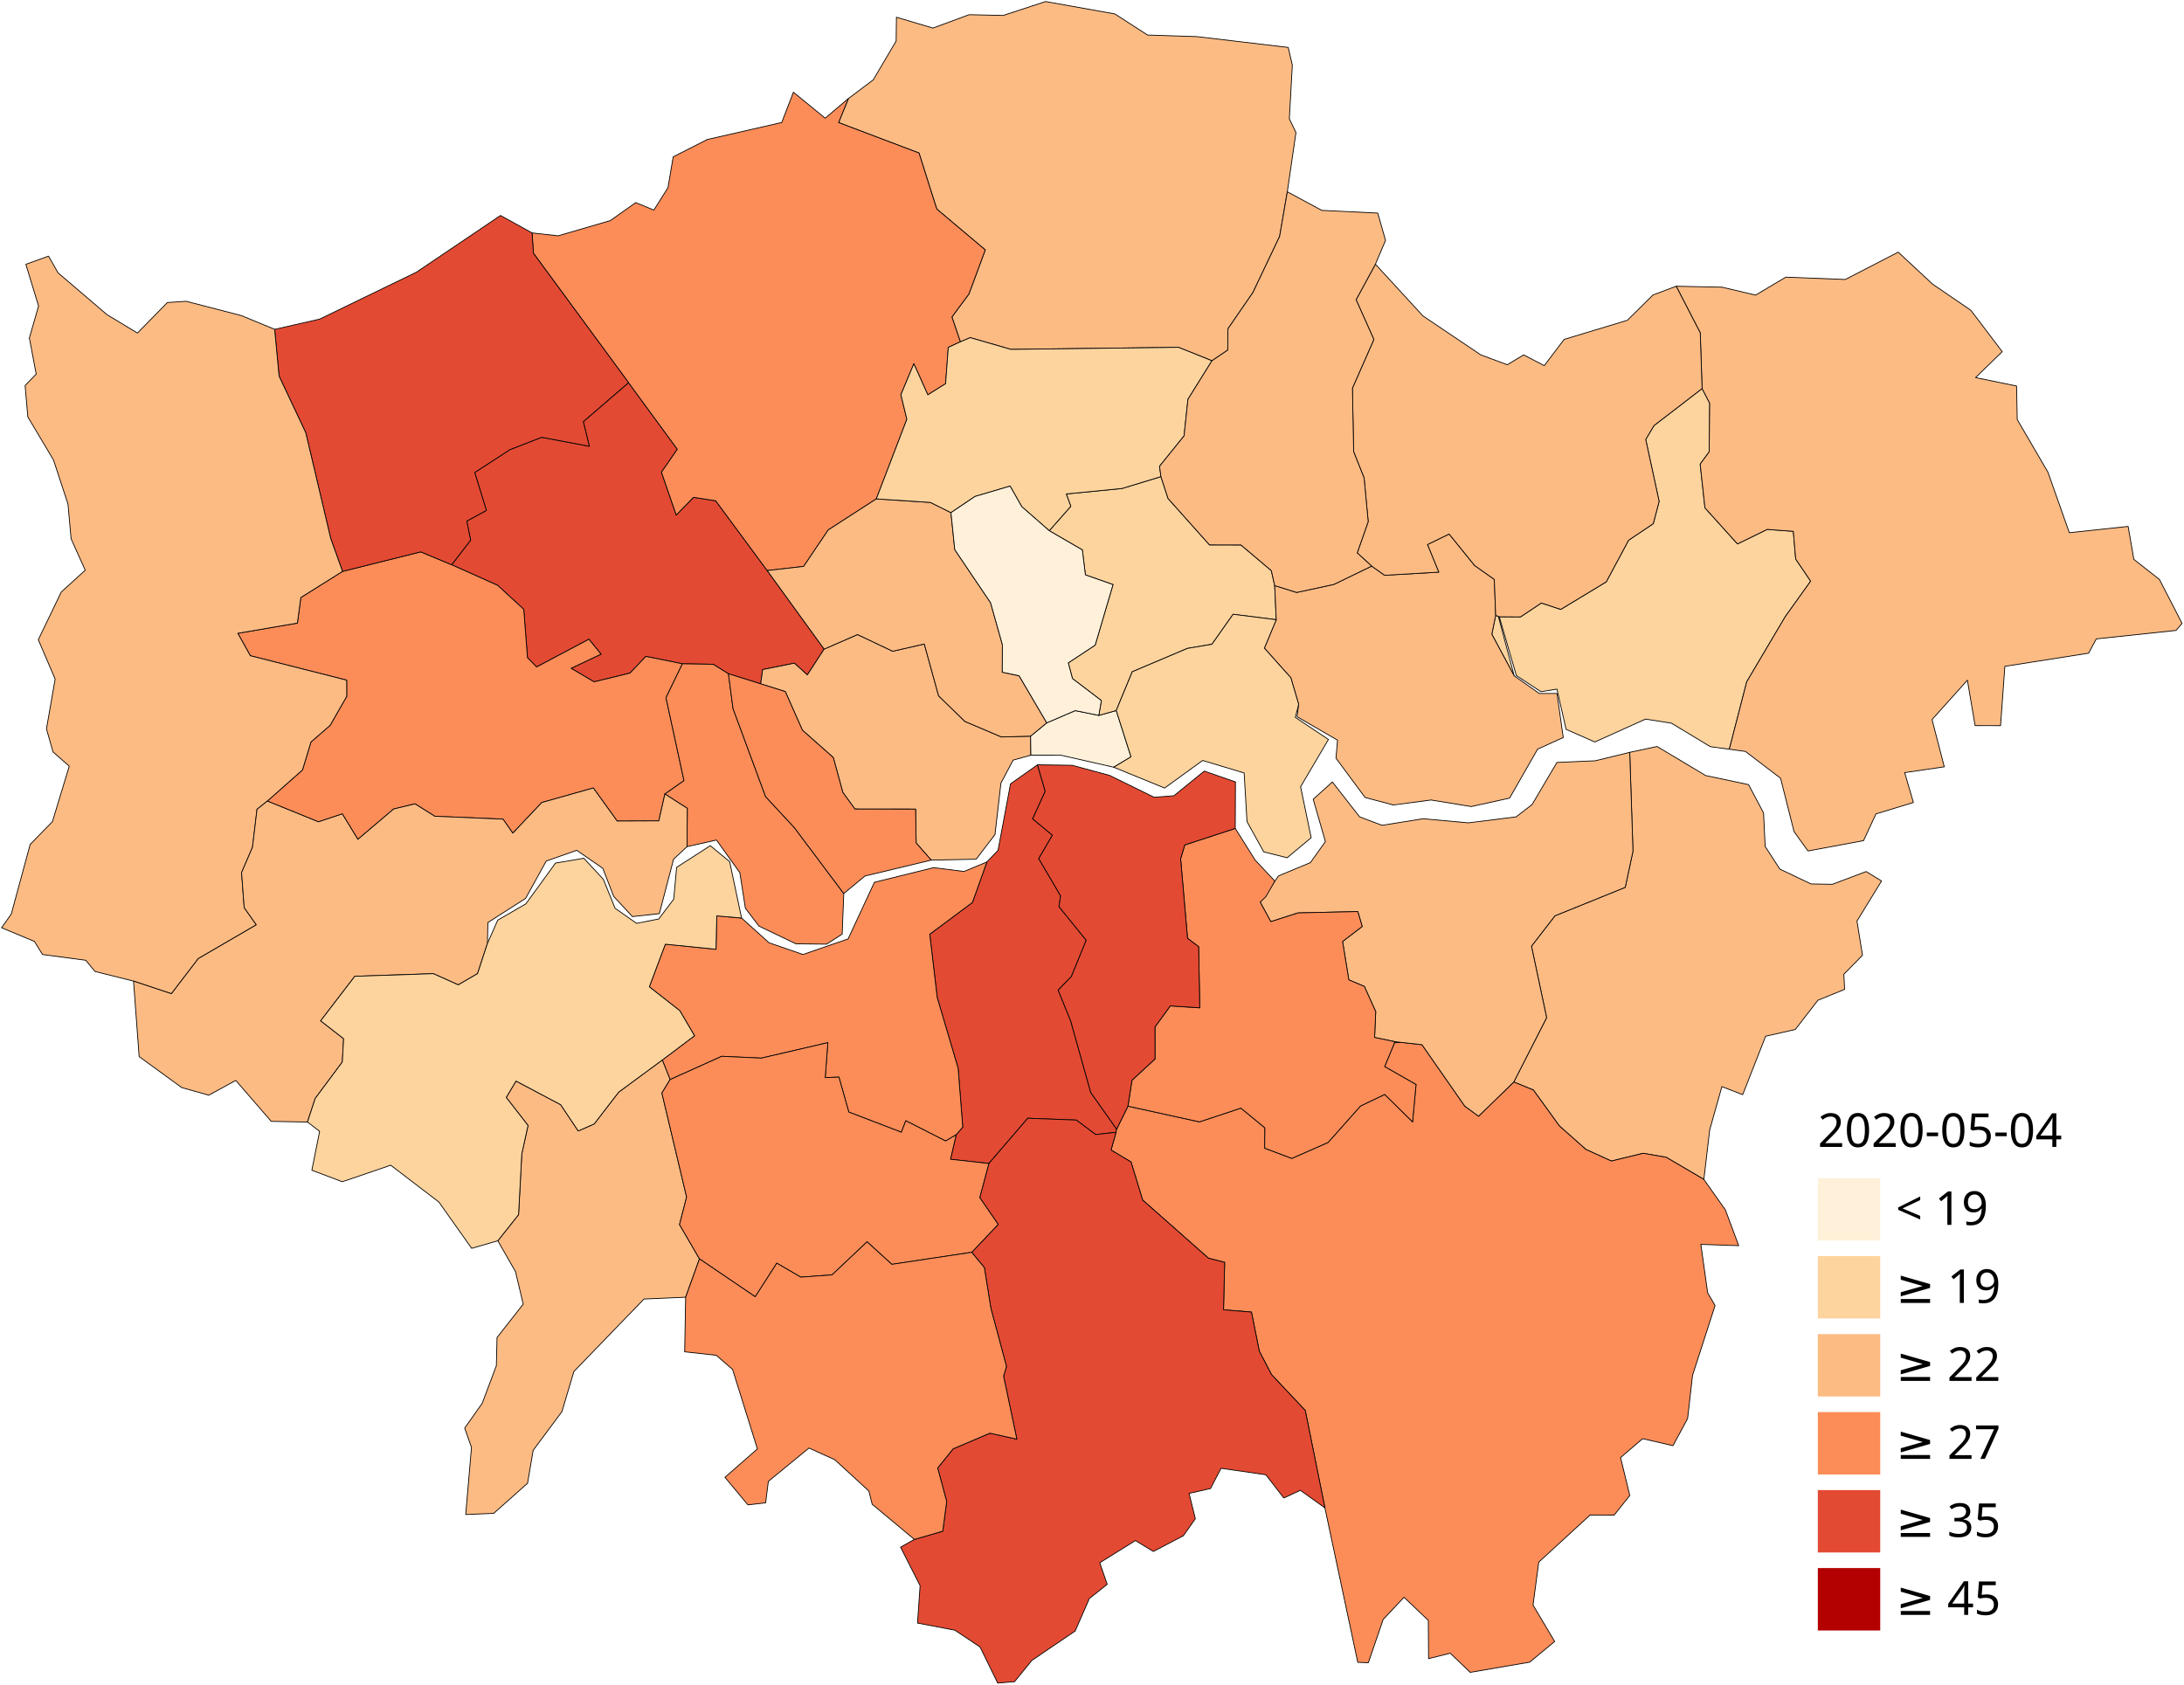
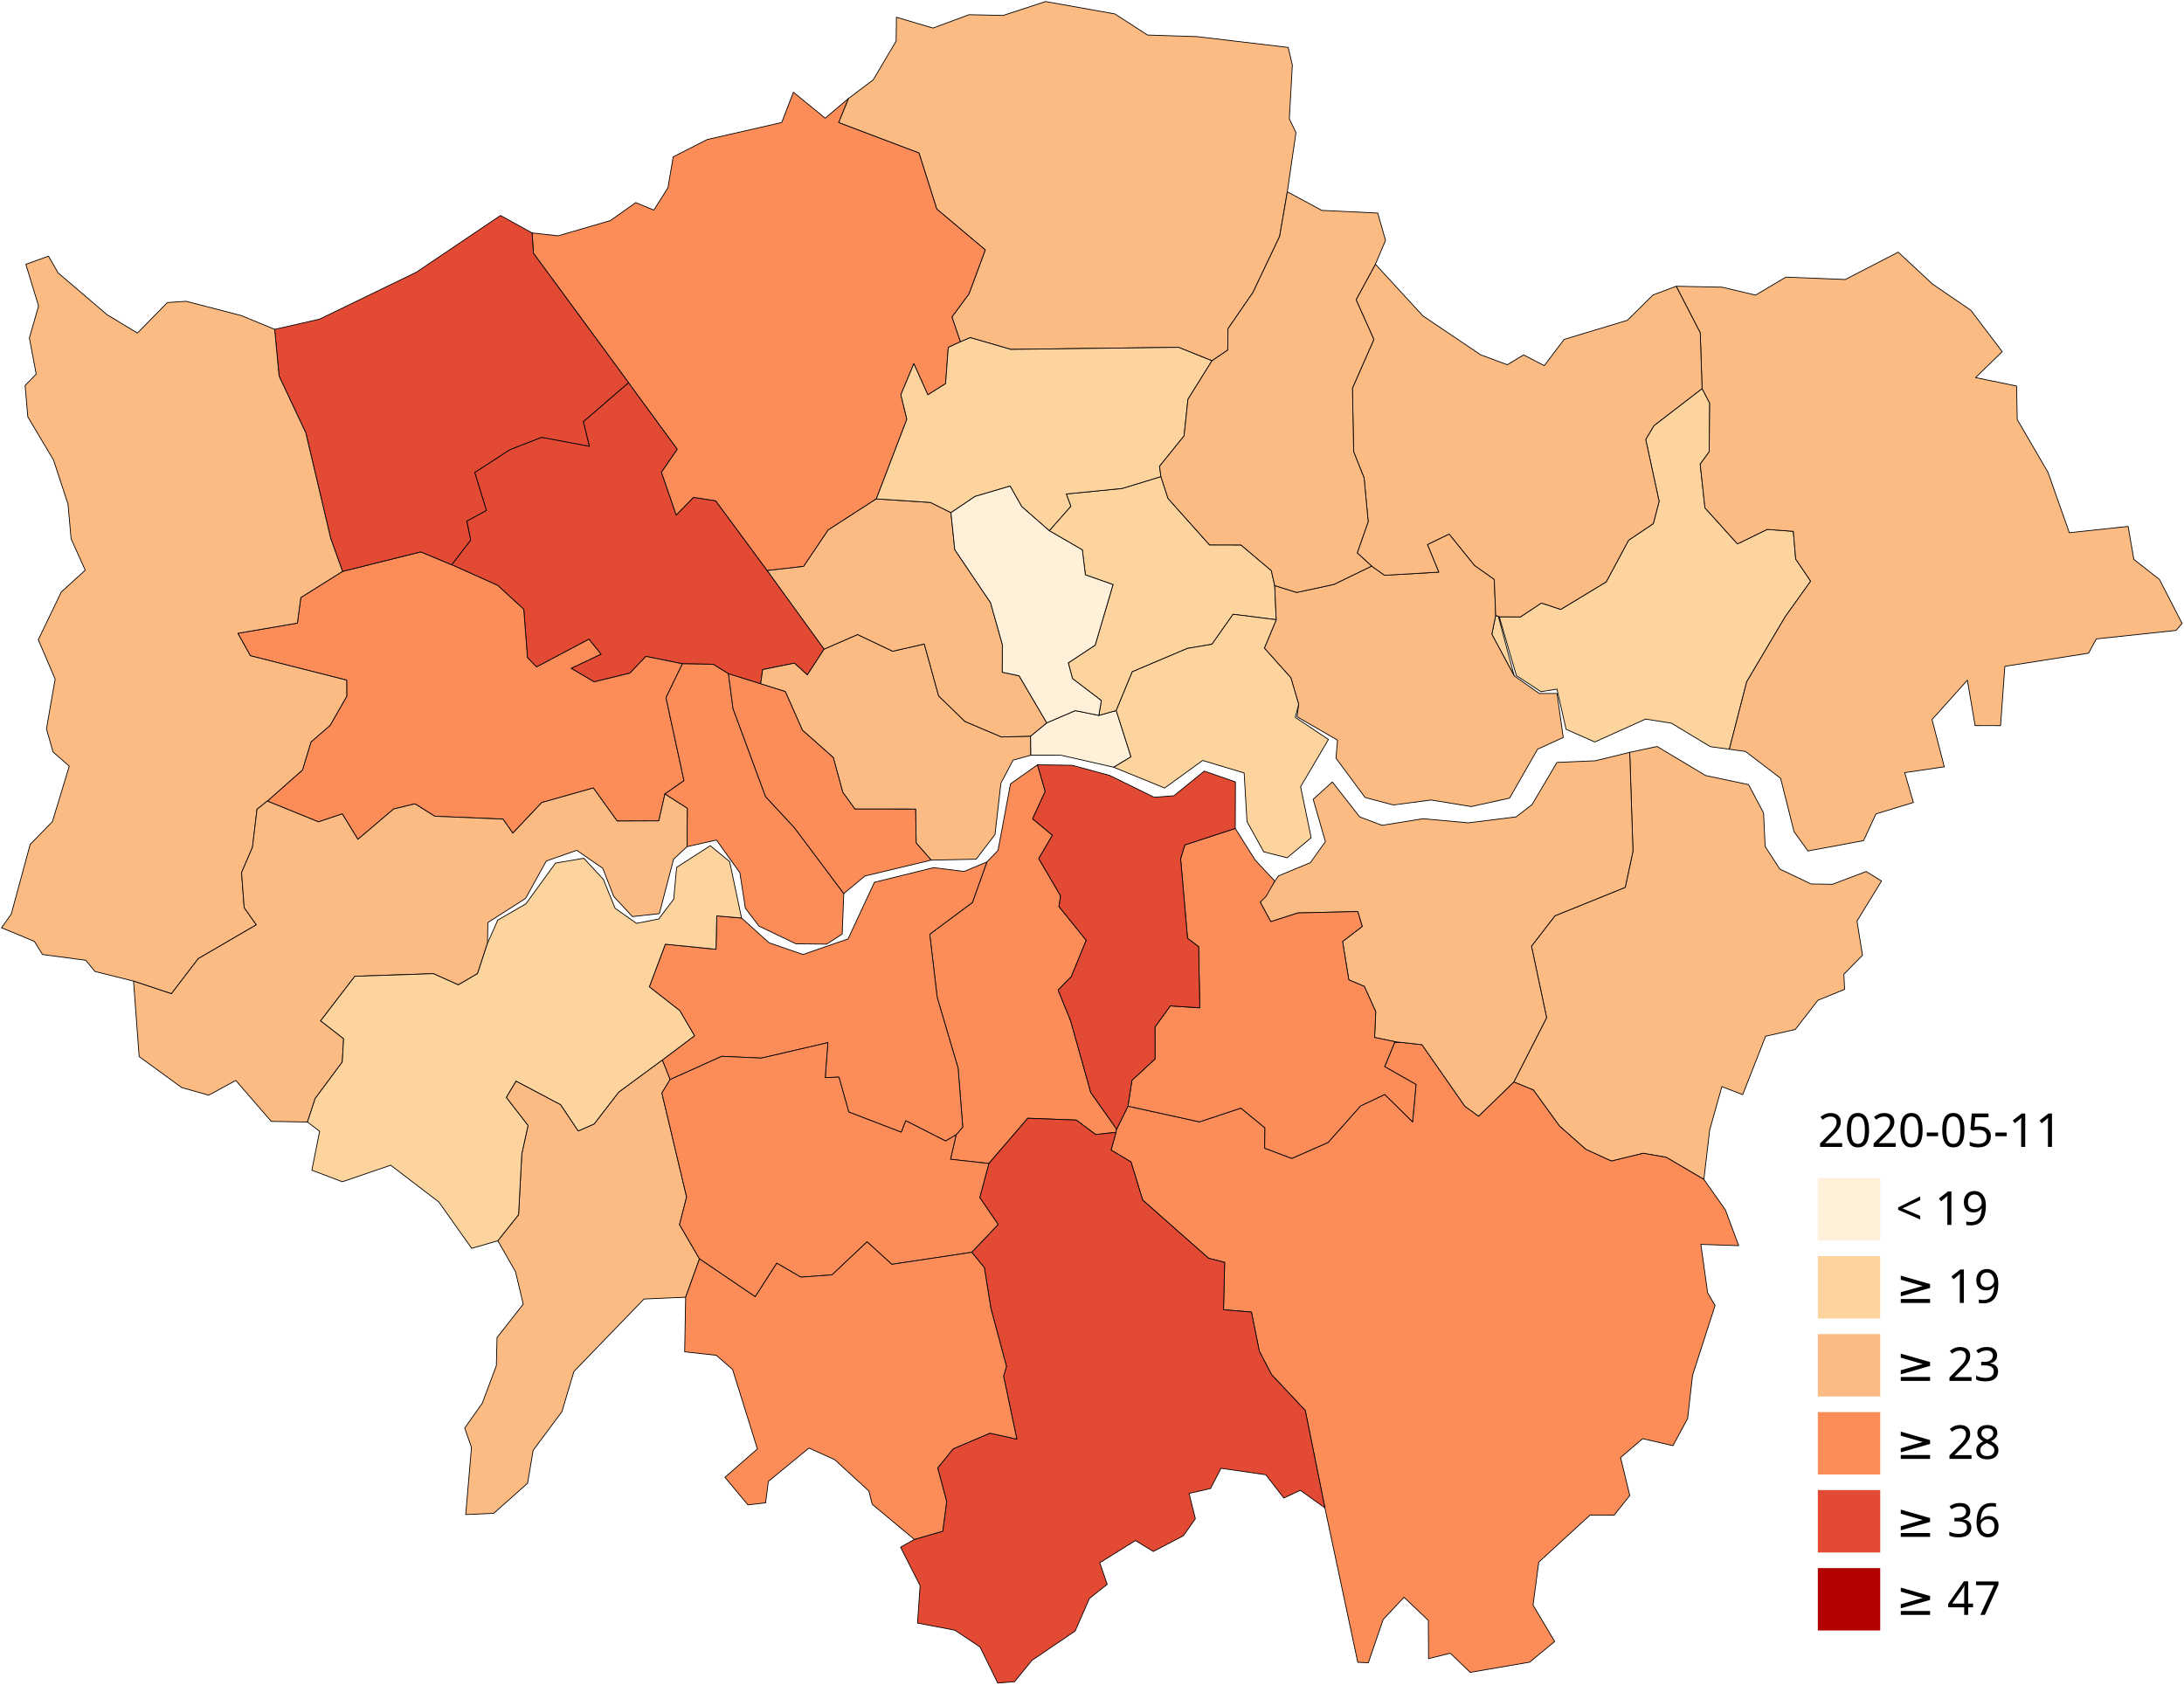
<svg xmlns="http://www.w3.org/2000/svg" version="1.1" baseProfile="tiny" width="1400" height="1080" stroke-linecap="round" stroke-linejoin="round">
  <g id="g1003" transform="translate(1145.275,-14.7215)">
    <g id="g979">
      <path fill="#fdd49e" d="M20 820H60V860H20z" />
      <path fill="#fdbb84" d="M20 870H60V910H20z" />
      <path fill="#fc8d59" d="M20 920H60V960H20z" />
      <path fill="#e34a33" d="M20 970H60V1010H20z" />
      <path fill="#fef0d9" d="M20 770H60V810H20z" />
      <path fill="#b30000" d="M20 1020H60V1060H20z" />
    </g>
    <g id="g971" font-size="30px" font-family="Verdana" fill="#000">
      <text id="text907" y="1050" x="70" xml:space="preserve">
-         <tspan y="1050" x="70" id="tspan905">≥ 45</tspan>
+         <tspan y="1050" x="70" id="tspan905">≥ 47</tspan>
      </text>
      <text xml:space="preserve" x="70" y="1000" id="text921">
-         <tspan id="tspan919" x="70" y="1000">≥ 35</tspan>
+         <tspan id="tspan919" x="70" y="1000">≥ 36</tspan>
      </text>
      <text id="text925" y="950" x="70" xml:space="preserve">
-         <tspan y="950" x="70" id="tspan923">≥ 27</tspan>
+         <tspan y="950" x="70" id="tspan923">≥ 28</tspan>
      </text>
      <text xml:space="preserve" x="70" y="900" id="text929">
-         <tspan id="tspan927" x="70" y="900">≥ 22</tspan>
+         <tspan id="tspan927" x="70" y="900">≥ 23</tspan>
      </text>
      <text id="text933" y="850" x="70" xml:space="preserve">
        <tspan y="850" x="70" id="tspan931">≥ 19</tspan>
      </text>
      <text xml:space="preserve" x="70" y="800" id="text937">
        <tspan id="tspan935" x="70" y="800">&lt; 19</tspan>
      </text>
      <text id="text941" y="750" x="20" xml:space="preserve">
-         <tspan y="750" x="20" id="tspan939">2020-05-04</tspan>
+         <tspan y="750" x="20" id="tspan939">2020-05-11</tspan>
      </text>
    </g>
  </g>
  <g id="layer" stroke="#000" stroke-width=".5">
    <path d="M 491.81 365.79 528.29 416.136 517.533 432.682 509.221 425.157 488.88 429.254 487.62 438.405 466.952 431.947 457.142 425.863 437.446 425.555 414.047 420.808 403.812 431.519 380.834 437.13 366.072 428.443 385.276 419.377 377.509 409.805 343.963 427.603 338.123 421.616 335.737 390.626 319.032 375.298 289.531 362.062 301.685 346.267 299.207 334.068 311.785 327.224 304.3 302.916 326.829 288.28 347.182 280.336 377.752 286.089 373.92 270.289 402.913 245.319 434.18 288.01 424.021 302.73 433.48 330.185 444.566 318.829 458.771 321.028 491.81 365.79 Z" fill="#e34a33" />
    <path d="M 825.776 30.396 828.418 41.733 826.499 76.164 830.74 84.978 825.209 122.946 820.27 151.573 803.189 187.472 787.175 210.76 787.002 224.445 776.888 231.286 755.462 222.673 648.056 224.001 621.938 216.465 615.61 219.123 610.189 203.204 621.117 188.444 631.581 160.214 600.476 134.01 589.099 98.097 537.565 78.591 543.829 63.184 559.756 51.196 574.447 26.315 574.636 11.05 598.036 17.991 621.218 9.419 643.082 9.9 670.261 1 714.639 8.915 735.604 22.462 767.295 23.477 825.776 30.396 Z" fill="#fdbb84" />
-     <path d="M 715.804 723.889 715.403 725.912 702.352 727.352 689.937 718.072 658.842 716.886 633.878 745.917 609.306 743.192 612.913 727.499 617.144 722.566 614.169 684.807 600.779 639.551 595.994 598.929 623.345 578.55 632.624 552.592 639.758 545.156 647.763 502.525 665.068 490.301 670.011 507.321 661.949 524.947 674.636 535.457 665.86 550.426 679.868 574.306 678.838 581.212 696.301 602.807 686.761 626.076 678.308 634.734 686.311 654.423 699.214 700.409 715.804 723.889 Z" fill="#e34a33" />
+     <path d="M 715.804 723.889 715.403 725.912 702.352 727.352 689.937 718.072 658.842 716.886 633.878 745.917 609.306 743.192 612.913 727.499 617.144 722.566 614.169 684.807 600.779 639.551 595.994 598.929 623.345 578.55 632.624 552.592 639.758 545.156 647.763 502.525 665.068 490.301 670.011 507.321 661.949 524.947 674.636 535.457 665.86 550.426 679.868 574.306 678.838 581.212 696.301 602.807 686.761 626.076 678.308 634.734 686.311 654.423 699.214 700.409 715.804 723.889 Z" fill="#fc8d59" />
    <path d="M 612.913 727.499 606.161 731.478 580.641 718.505 577.797 725.865 544.095 712.921 537.764 690.522 528.981 690.844 530.676 668.433 488.101 678.342 462.686 677.181 429.531 692.109 424.55 679.552 445.197 664.023 435.758 647.946 416.229 632.652 426.499 605.304 458.976 608.564 459.456 587.167 475.362 588.536 492.964 604.388 514.72 611.921 543.643 601.936 560.533 565.616 598.498 556.235 617.973 558.695 632.624 552.592 623.345 578.55 595.994 598.929 600.779 639.551 614.169 684.807 617.144 722.566 612.913 727.499 Z" fill="#fc8d59" />
    <path d="M 660.636 471.935 660.814 484.134 649.421 487.312 641.61 502.075 637.819 535.003 625.745 550.826 596.93 551.411 587.288 540.425 586.92 518.72 548.025 518.676 540.258 507.989 534.17 485.667 514.353 468.104 503.395 443.366 487.62 438.405 488.88 429.254 509.221 425.157 517.533 432.682 528.29 416.136 549.685 406.805 572.235 417.496 592.496 412.862 601.669 446.097 618.507 462.491 641.934 472.451 660.636 471.935 Z" fill="#fdbb84" />
    <path d="M 1181.964 624.581 1182.441 634.279 1165.321 641.262 1150.836 659.995 1131.814 664.311 1117.111 701.783 1103.776 696.616 1095.961 724.373 1092.222 756.112 1068.103 741.943 1053.328 739.365 1032.943 744.342 1016.593 736.891 999.597 721.828 982.918 698.788 970.386 693.652 991.424 652.41 981.71 606.594 996.769 587.11 1041.82 568.87 1046.782 545.669 1044.691 482.324 1062.23 478.571 1093.359 497.193 1120.869 503.015 1130.477 521.131 1131.517 542.662 1140.913 557.158 1160.91 566.688 1174.565 566.922 1196.245 558.741 1206.121 564.807 1190.366 590.479 1193.912 612.396 1181.964 624.581 Z" fill="#fdbb84" />
    <path d="M 704.36 458.633 715.538 455.502 725.001 485.19 713.915 491.857 680.028 484.148 660.814 484.134 660.636 471.935 671.003 463.407 689.238 455.574 704.36 458.633 Z" fill="#fef0d9" />
    <path d="M 1108.549 480.323 1096.357 478.673 1071.421 463.619 1054.852 461.009 1022.315 475.676 1003.903 467.565 998.043 441.786 987.784 443.427 972.044 433.11 961.067 395.406 974.646 395.516 988.034 386.588 1000.482 390.685 1029.649 373.009 1043.975 346.332 1059.801 335.713 1063.539 321.446 1054.951 281.729 1060.222 272.857 1091.081 249.099 1095.97 258.495 1095.633 289.65 1089.867 297.551 1092.919 325.594 1113.761 348.696 1132.846 339.389 1149.568 340.627 1151.093 358.413 1160.684 372.562 1144.404 395.324 1119.691 437.082 1108.549 480.323 Z M 970.619 433.258 956.297 406.608 958.769 394.503 960.493 395.181 970.619 433.258 Z" fill="#fdd49e" />
    <path d="M 543.829 63.184 537.565 78.591 589.099 98.097 600.476 134.01 631.581 160.214 621.117 188.444 610.189 203.204 615.61 219.123 607.88 222.714 606.149 245.975 594.75 253.125 585.805 233.184 577.499 253.044 581.319 268.771 561.759 319.832 530.915 339.745 515.158 363.108 491.81 365.79 458.771 321.028 444.566 318.829 433.48 330.185 424.021 302.73 434.18 288.01 402.913 245.319 341.945 162.348 341.069 149.312 357.764 151.183 391.244 141.42 407.511 129.886 419.152 134.68 428.193 120.311 431.539 100.547 453.375 89.436 501.117 78.523 508.592 59.116 528.948 75.758 543.829 63.184 Z" fill="#fc8d59" />
    <path d="M 970.386 693.652 982.918 698.788 999.597 721.828 1016.593 736.891 1032.943 744.342 1053.328 739.365 1068.103 741.943 1092.222 756.112 1106.006 775.627 1114.558 798.587 1090.296 797.761 1094.656 828.848 1099.4 836.961 1084.957 881.725 1081.807 909.411 1072.425 926.814 1052.965 922.322 1038.828 934.431 1044.733 958.738 1034.733 971.305 1019.309 971.265 986.38 1001.46 982.713 1028.997 996.579 1052.333 980.577 1065.59 942.441 1072.133 929.649 1059.858 915.742 1063.338 915.589 1038.83 900.023 1023.993 886.652 1038.214 877.145 1065.957 870.365 1065.687 849.298 966.685 836.711 904.256 815.059 881.231 807.24 866.223 802.214 841.162 784.322 839.677 785.03 809.276 774.678 806.646 732.478 769.362 724.999 744.919 712.21 737.287 715.403 725.912 715.804 723.889 723.047 709.158 768.855 719.221 795.443 710.409 810.842 723.045 810.688 736.086 828.077 742.643 851.338 732.407 872.14 709.015 887.653 701.626 905.506 719.227 907.721 695.275 887.596 683.819 894.196 667.829 911.519 669.742 938.985 709.152 947.794 715.59 970.386 693.652 Z" fill="#fc8d59" />
    <path d="M 609.592 328.655 612.041 352.384 634.986 386.396 642.554 413.284 642.495 430.959 653.27 433.229 671.003 463.407 660.636 471.935 641.934 472.451 618.507 462.491 601.669 446.097 592.496 412.862 572.235 417.496 549.685 406.805 528.29 416.136 491.81 365.79 515.158 363.108 530.915 339.745 561.759 319.832 596.445 322.114 609.592 328.655 Z" fill="#fdbb84" />
    <path d="M 715.403 725.912 712.21 737.287 724.999 744.919 732.478 769.362 774.678 806.646 785.03 809.276 784.322 839.677 802.214 841.162 807.24 866.223 815.059 881.231 836.711 904.256 849.298 966.685 833.552 955.418 822.958 960.353 811.438 945.452 782.718 941.312 775.966 954.292 762.223 957.397 766.253 973.65 758.543 984.594 739.314 994.628 727.832 987.64 704.99 1001.864 709.745 1015.7 698.324 1024.787 689.211 1045.629 661.494 1064.445 650.355 1078.11 639.557 1079 628.263 1055.909 612.116 1045.101 588.153 1040.536 589.815 1016.568 577.283 991.894 586.125 986.903 604.324 981.626 606.839 962.617 601.074 941.104 611 928.817 634.544 918.808 651.822 922.611 643.317 882.217 645.181 876.032 635.189 838.805 630.991 812.661 622.896 802.834 639.843 784.96 628.033 767.76 633.878 745.917 658.842 716.886 689.937 718.072 702.352 727.352 715.403 725.912 Z" fill="#e34a33" />
    <path d="M 289.531 362.062 319.032 375.298 335.737 390.626 338.123 421.616 343.963 427.603 377.509 409.805 385.276 419.377 366.072 428.443 380.834 437.13 403.812 431.519 414.047 420.808 437.446 425.555 426.925 447.283 438.452 500.45 426.222 509.034 422.327 526.249 395.612 526.362 380.327 505.171 347.297 514.493 328.729 534.129 322.419 525.143 278.708 523.294 265.993 515.34 252.341 518.65 229.401 538.116 219.426 521.791 204.163 526.892 171.356 513.568 193.904 493.596 199.338 475.656 211.598 465.017 222.264 446.424 222.229 436.051 160.463 420.383 152.443 406.002 190.633 399.456 192.834 383.072 219.571 366.314 269.698 353.798 289.531 362.062 Z" fill="#fc8d59" />
    <path d="M 970.386 693.652 947.794 715.59 938.985 709.152 911.519 669.742 894.196 667.829 881.146 665.091 881.884 648.547 874.571 632.38 864.634 628.188 860.626 603.566 873.214 593.946 870.382 584.4 832.061 585.259 814.616 590.874 807.83 578.35 819.572 561.513 839.979 553.028 849.609 539.531 841.799 512.4 854.082 501.307 871.568 523.7 885.949 529.107 912.242 524.878 941.171 527.522 971.823 523.709 982.09 515.805 998.031 488.798 1022.642 487.725 1044.691 482.324 1046.782 545.669 1041.82 568.87 996.769 587.11 981.71 606.594 991.424 652.41 970.386 693.652 Z" fill="#fdbb84" />
    <path d="M 817.114 375.419 818.101 397.297 790.445 393.805 776.901 413.022 761.128 415.696 725.822 430.657 715.538 455.502 704.36 458.633 706.008 449.136 687.481 435.041 684.783 424.949 702.042 413.568 713.463 374.786 695.77 368.556 693.802 352.539 672.595 340.249 686.407 324.568 683.518 316.67 719.228 313.166 744.185 305.561 748.747 319.583 775.324 349.326 795.47 349.37 814.955 365.826 817.114 375.419 Z" fill="#fdd49e" />
    <path d="M 466.952 431.947 469.89 454.254 490.76 510.712 509.159 530.537 540.883 572.85 539.867 598.842 529.88 605.284 510.212 605.077 486.525 593.729 477.809 582.267 474.264 559.473 459.27 538.531 440.397 542.78 440.576 518.234 426.222 509.034 438.452 500.45 426.925 447.283 437.446 425.555 457.142 425.863 466.952 431.947 Z" fill="#fc8d59" />
    <path d="M 776.888 231.286 761.517 255.977 759.017 279.442 743.299 298.927 744.185 305.561 719.228 313.166 683.518 316.67 686.407 324.568 672.595 340.249 654.946 324.779 647.496 311.626 625.008 318.269 609.592 328.655 596.445 322.114 561.759 319.832 581.319 268.771 577.499 253.044 585.805 233.184 594.75 253.125 606.149 245.975 607.88 222.714 615.61 219.123 621.938 216.465 648.056 224.001 755.462 222.673 776.888 231.286 Z" fill="#fdd49e" />
    <path d="M 341.069 149.312 341.945 162.348 402.913 245.319 373.92 270.289 377.752 286.089 347.182 280.336 326.829 288.28 304.3 302.916 311.785 327.224 299.207 334.068 301.685 346.267 289.531 362.062 269.698 353.798 219.571 366.314 211.994 345.232 196.003 277.432 178.895 241.135 176.058 211.138 204.865 204.592 266.901 174.513 320.833 138.141 341.069 149.312 Z" fill="#e34a33" />
    <path d="M 1364.18 337.481 1367.848 358.616 1384.264 371.487 1398.753 399.635 1394.921 404.155 1343.777 409.591 1338.86 418.747 1285.164 427.184 1282.405 465.213 1266.087 465.17 1261.147 436.057 1238.486 461.312 1246.344 491.594 1220.957 495.313 1226.537 514.47 1202.548 521.779 1194.589 538.919 1158.953 545.542 1150.028 533.14 1141.407 498.94 1118.868 481.745 1108.549 480.323 1119.691 437.082 1144.404 395.324 1160.684 372.562 1151.093 358.413 1149.568 340.627 1132.846 339.389 1113.761 348.696 1092.919 325.594 1089.867 297.551 1095.633 289.65 1095.97 258.495 1091.081 249.099 1089.903 213.381 1074.476 183.509 1103.849 184.109 1125.37 189.183 1144.774 177.666 1182.886 179.169 1216.809 161.649 1238.785 182.105 1263.379 198.928 1283.478 225.442 1266.385 242.072 1292.678 247.471 1293.096 268.958 1312.808 302.789 1326.493 341.528 1364.18 337.481 Z" fill="#fdbb84" />
    <path d="M 176.058 211.138 178.895 241.135 196.003 277.432 211.994 345.232 219.571 366.314 192.834 383.072 190.633 399.456 152.443 406.002 160.463 420.383 222.229 436.051 222.264 446.424 211.598 465.017 199.338 475.656 193.904 493.596 171.356 513.568 164.751 518.84 161.857 543.143 154.849 559.447 156.543 581.904 164.314 592.889 127.125 614.544 109.885 637.073 85.6 628.966 60.88 622.801 54.981 615.614 27.244 611.927 22.068 603.541 1 594.765 7.229 585.98 19.346 541.332 33.603 526.732 44.394 491.194 33.998 482.07 29.784 467.293 35.35 435.355 24.553 410.119 39.284 379.51 54.639 365.554 45.586 345.435 43.567 323.114 34.305 294.916 17.838 267.261 16.093 247.132 23.2 239.823 18.827 216.674 24.721 196.164 16.571 169.444 31.105 164.21 37.199 174.897 68.602 201.738 88.11 213.509 107.302 193.949 119.341 193.156 154.683 202.31 176.058 211.138 Z" fill="#fdbb84" />
    <path d="M 426.222 509.034 440.576 518.234 440.397 542.78 431.772 550.837 422.656 585.729 405.389 587.62 393.411 574.697 386.417 556.672 369.701 545.126 350.165 551.996 336.919 575.944 312.731 591.436 312.473 604.794 306.117 624.182 293.756 631.385 277.768 624.206 227.456 625.891 205.549 654.449 220.277 665.884 219.424 680.845 202.042 704.241 197.102 719.315 173.873 718.906 151.146 692.652 133.822 702.116 116.51 697.255 89.198 677.373 85.6 628.966 109.885 637.073 127.125 614.544 164.314 592.889 156.543 581.904 154.849 559.447 161.857 543.143 164.751 518.84 171.356 513.568 204.163 526.892 219.426 521.791 229.401 538.116 252.341 518.65 265.993 515.34 278.708 523.294 322.419 525.143 328.729 534.129 347.297 514.493 380.327 505.171 395.612 526.362 422.327 526.249 426.222 509.034 Z" fill="#fdbb84" />
    <path d="M 672.595 340.249 693.802 352.539 695.77 368.556 713.463 374.786 702.042 413.568 684.783 424.949 687.481 435.041 706.008 449.136 704.36 458.633 689.238 455.574 671.003 463.407 653.27 433.229 642.495 430.959 642.554 413.284 634.986 386.396 612.041 352.384 609.592 328.655 625.008 318.269 647.496 311.626 654.946 324.779 672.595 340.249 Z" fill="#fef0d9" />
    <path d="M 487.62 438.405 503.395 443.366 514.353 468.104 534.17 485.667 540.258 507.989 548.025 518.676 586.92 518.72 587.288 540.425 596.93 551.411 554.479 561.591 540.883 572.85 509.159 530.537 490.76 510.712 469.89 454.254 466.952 431.947 487.62 438.405 Z" fill="#fc8d59" />
    <path d="M 429.531 692.109 424.289 700.742 440.132 767.399 435.592 785.059 448.379 807.056 439.518 831.638 412.812 832.79 367.86 879.286 360.191 905.039 341.769 929.78 338.177 950.9 316.485 970.189 298.538 970.966 302.238 927.937 297.885 915.528 309.122 899.632 318.181 875.505 318.605 857.485 335.402 836.069 330.471 815.302 319.12 795.44 332.418 778.696 334.478 739.763 338.479 721.552 324.508 703.551 330.79 693.05 359.401 708.195 370.653 725.041 380.859 720.567 396.595 700.142 424.55 679.552 429.531 692.109 Z" fill="#fdbb84" />
    <path d="M 804.578 551.373 817.211 564.843 811.615 574.606 811.437 574.841 807.83 578.35 814.616 590.874 832.061 585.259 870.382 584.4 873.214 593.946 860.626 603.566 864.634 628.188 874.571 632.38 881.884 648.547 881.146 665.091 894.196 667.829 887.596 683.819 907.721 695.275 905.506 719.227 887.653 701.626 872.14 709.015 851.338 732.407 828.077 742.643 810.688 736.086 810.842 723.045 795.443 710.409 768.855 719.221 723.047 709.158 725.619 692.526 740.41 678.895 740.365 658.37 750.179 644.874 769.085 646.112 768.364 606.93 761.236 601.532 756.811 550.57 759.465 541.682 791.831 531.101 804.578 551.373 Z" fill="#fc8d59" />
    <path d="M 612.913 727.499 609.306 743.192 633.878 745.917 628.033 767.76 639.843 784.96 622.896 802.834 571.679 810.551 555.811 796.108 533.37 817.304 513.332 818.764 497.943 809.822 484.119 831.333 448.379 807.056 435.592 785.059 440.132 767.399 424.289 700.742 429.531 692.109 462.686 677.181 488.101 678.342 530.676 668.433 528.981 690.844 537.764 690.522 544.095 712.921 577.797 725.865 580.641 718.505 606.161 731.478 612.913 727.499 Z" fill="#fc8d59" />
    <path d="M 958.769 394.503 956.297 406.608 970.619 433.258 986.72 444.584 998.073 444.572 1002.082 472.821 985.652 480.272 967.678 511.663 943.071 517.074 917.375 512.869 893.13 516.055 875.033 511.24 856.399 486.084 857.392 474.493 831.448 459.499 832.49 451.551 827.45 434.493 810.481 415.524 818.101 397.297 817.114 375.419 831.183 379.816 855.061 374.658 879.263 362.918 887.548 368.794 922.275 366.793 915.031 349.105 928.932 342.34 945.231 362.508 957.89 371.464 958.769 394.503 Z" fill="#fdbb84" />
    <path d="M 881.673 169.389 912.151 202.542 949.187 227.493 966.194 233.822 976.695 227.526 989.909 234.411 1002.651 217.577 1043.198 205.328 1059.569 189.118 1074.476 183.509 1089.903 213.381 1091.081 249.099 1060.222 272.857 1054.951 281.729 1063.539 321.446 1059.801 335.713 1043.975 346.332 1029.649 373.009 1000.482 390.685 988.034 386.588 974.646 395.516 961.067 395.406 960.493 395.181 958.769 394.503 957.89 371.464 945.231 362.508 928.932 342.34 915.031 349.105 922.275 366.793 887.548 368.794 879.263 362.918 870.006 354.468 877.051 334.427 874.413 306.44 867.712 289.562 866.945 248.842 880.675 217.638 869.282 192.151 881.673 169.389 Z" fill="#fdbb84" />
    <path d="M 475.362 588.536 459.456 587.167 458.976 608.564 426.499 605.304 416.229 632.652 435.758 647.946 445.197 664.023 424.55 679.552 396.595 700.142 380.859 720.567 370.653 725.041 359.401 708.195 330.79 693.05 324.508 703.551 338.479 721.552 334.478 739.763 332.418 778.696 319.12 795.44 302.352 800.298 281.327 770.611 250.458 747.007 219.422 757.609 199.906 750.219 204.89 725.281 197.102 719.315 202.042 704.241 219.424 680.845 220.277 665.884 205.549 654.449 227.456 625.891 277.768 624.206 293.756 631.385 306.117 624.182 312.473 604.794 319.072 589.883 337.132 579.422 356.093 553.316 374.242 550.222 386.771 563.734 394.285 582.272 408.042 591.948 422.255 589.161 431.875 576.446 433.743 556.045 455.309 542.168 467.725 552.387 475.362 588.536 Z" fill="#fdd49e" />
    <path d="M 791.831 531.101 759.465 541.682 756.811 550.57 761.236 601.532 768.364 606.93 769.085 646.112 750.179 644.874 740.365 658.37 740.41 678.895 725.619 692.526 723.047 709.158 715.804 723.889 699.214 700.409 686.311 654.423 678.308 634.734 686.761 626.076 696.301 602.807 678.838 581.212 679.868 574.306 665.86 550.426 674.636 535.457 661.949 524.947 670.011 507.321 665.068 490.301 687.25 490.621 711.241 497.091 739.851 511.13 752.482 510.151 771.968 494.348 791.948 501.279 791.831 531.101 Z" fill="#e34a33" />
    <path d="M 622.896 802.834 630.991 812.661 635.189 838.805 645.181 876.032 643.317 882.217 651.822 922.611 634.544 918.808 611 928.817 601.074 941.104 606.839 962.617 604.324 981.626 586.125 986.903 559.085 964.352 556.972 955.871 535.071 935.793 518.566 928.332 492.533 949.693 490.769 963.457 479.424 964.75 464.711 947.089 485.519 928.883 469.601 877.927 459.132 868.861 438.896 866.643 439.518 831.638 448.379 807.056 484.119 831.333 497.943 809.822 513.332 818.764 533.37 817.304 555.811 796.108 571.679 810.551 622.896 802.834 Z" fill="#fc8d59" />
    <path d="M 818.101 397.297 810.481 415.524 827.45 434.493 832.49 451.551 830.319 459.904 851.565 474.069 833.712 504.371 840.5 537.056 825.077 549.903 810.101 546.115 799.364 526.754 797.525 495.537 770.921 487.526 746.549 505.197 713.915 491.857 725.001 485.19 715.538 455.502 725.822 430.657 761.128 415.696 776.901 413.022 790.445 393.805 818.101 397.297 Z" fill="#fdd49e" />
    <path d="M 881.673 169.389 869.282 192.151 880.675 217.638 866.945 248.842 867.712 289.562 874.413 306.44 877.051 334.427 870.006 354.468 879.263 362.918 855.061 374.658 831.183 379.816 817.114 375.419 814.955 365.826 795.47 349.37 775.324 349.326 748.747 319.583 744.185 305.561 743.299 298.927 759.017 279.442 761.517 255.977 776.888 231.286 787.002 224.445 787.175 210.76 803.189 187.472 820.27 151.573 825.209 122.946 847.29 134.872 883.165 136.6 888.167 154.087 881.673 169.389 Z" fill="#fdbb84" />
  </g>
</svg>
